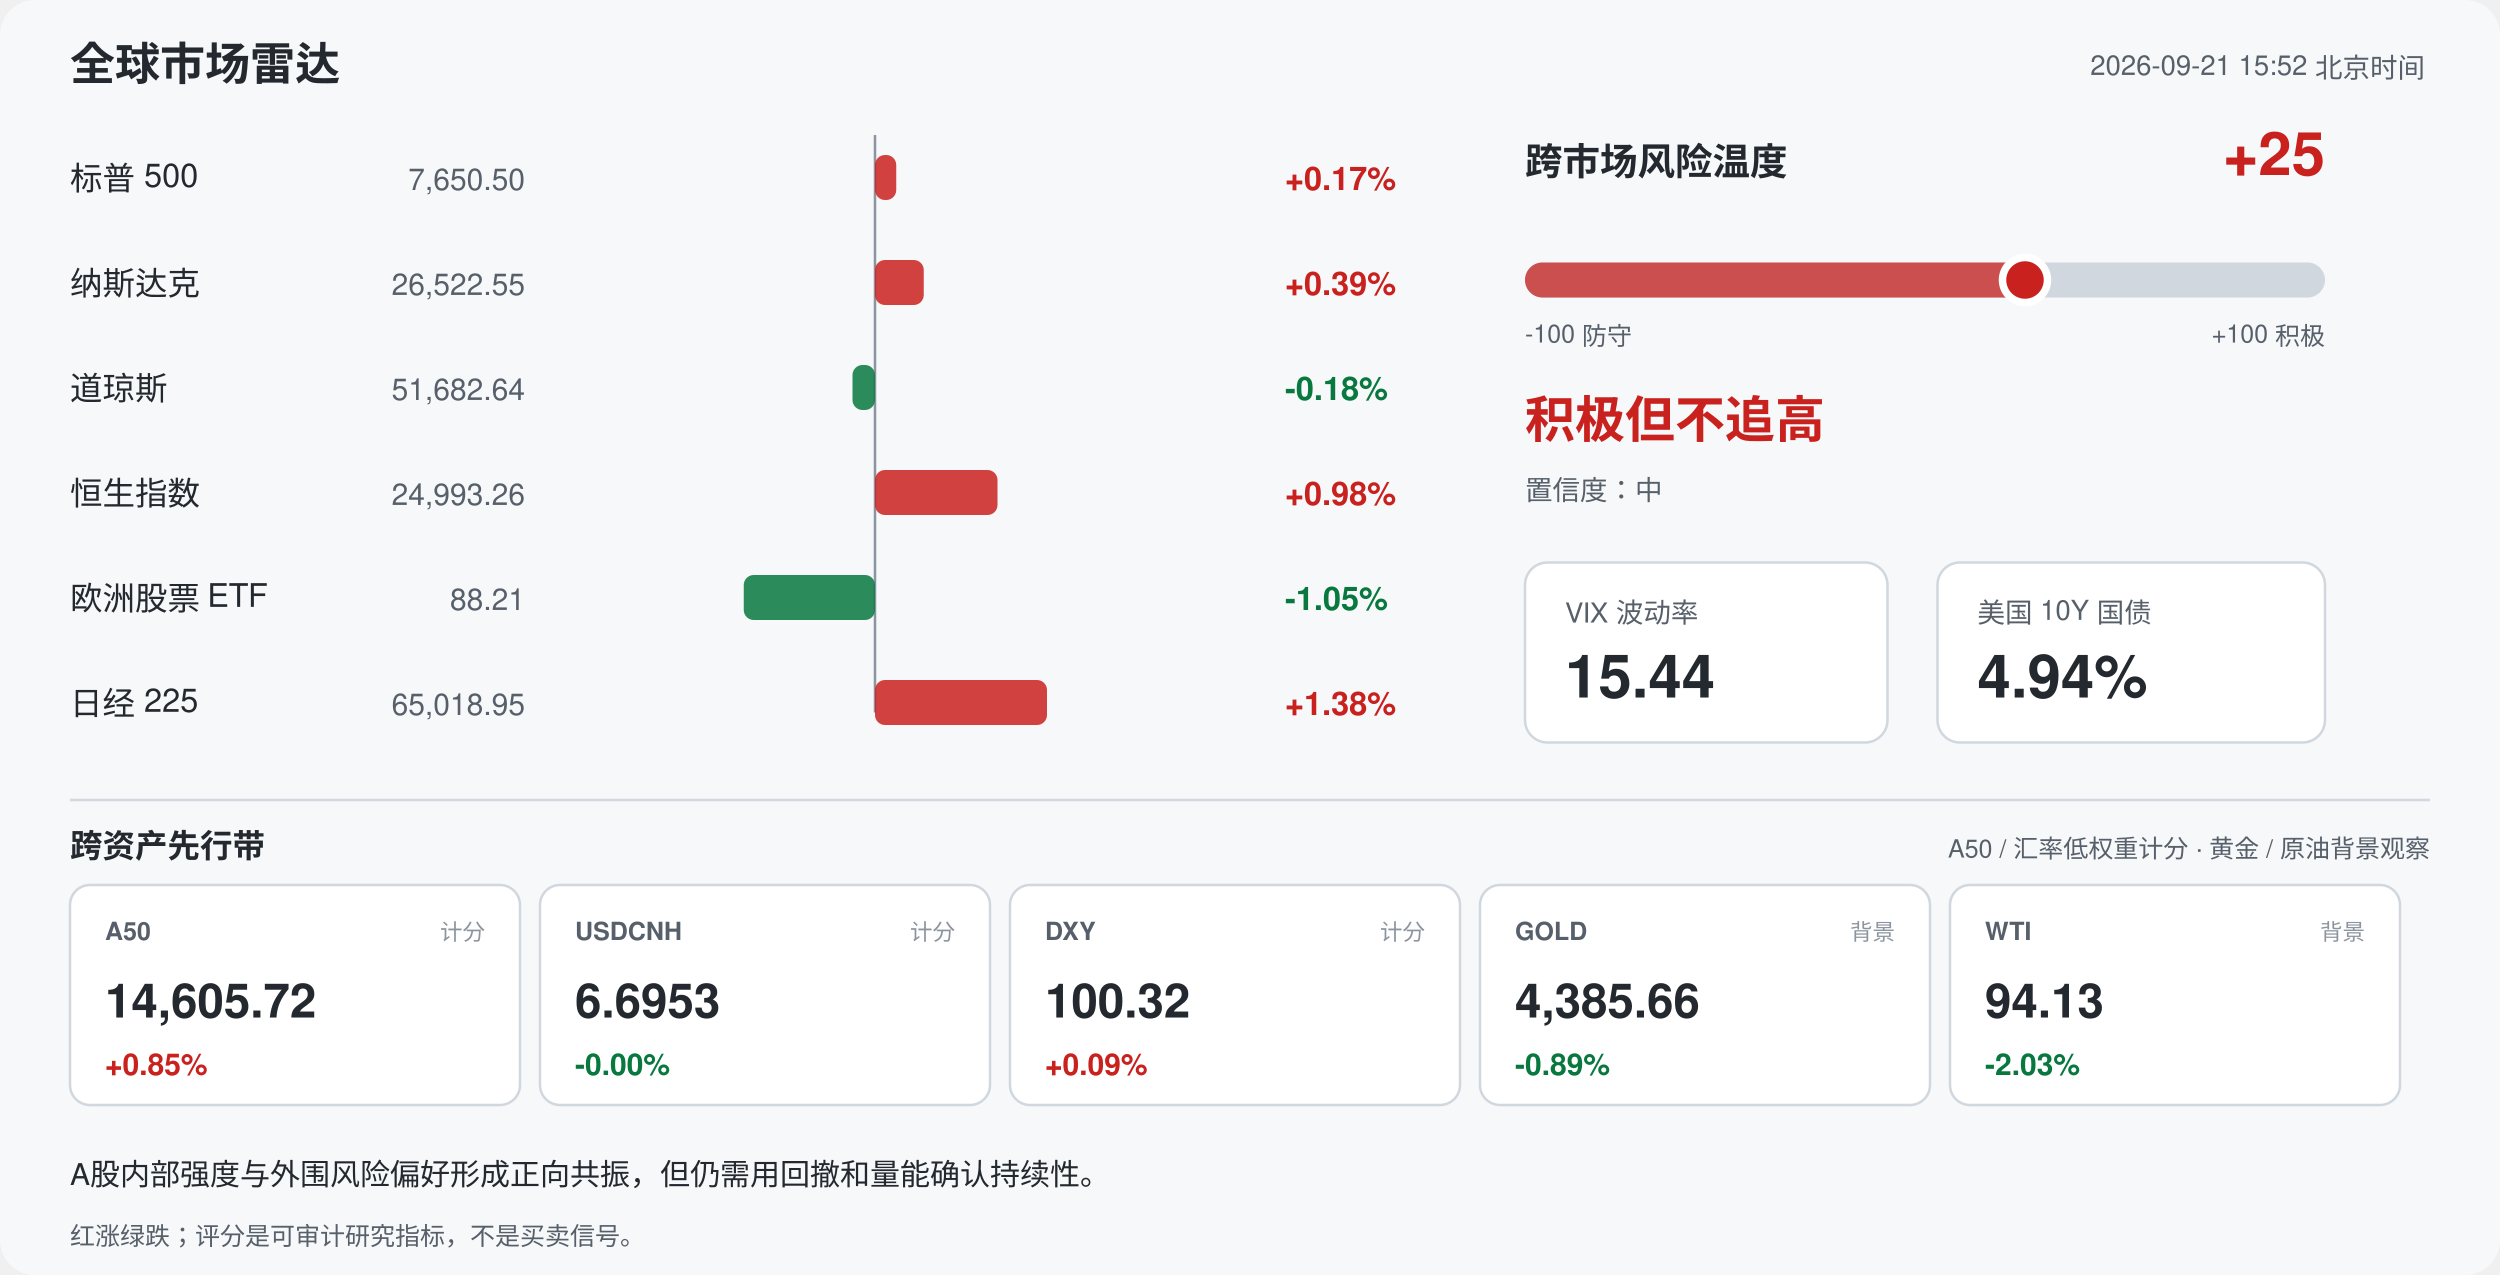
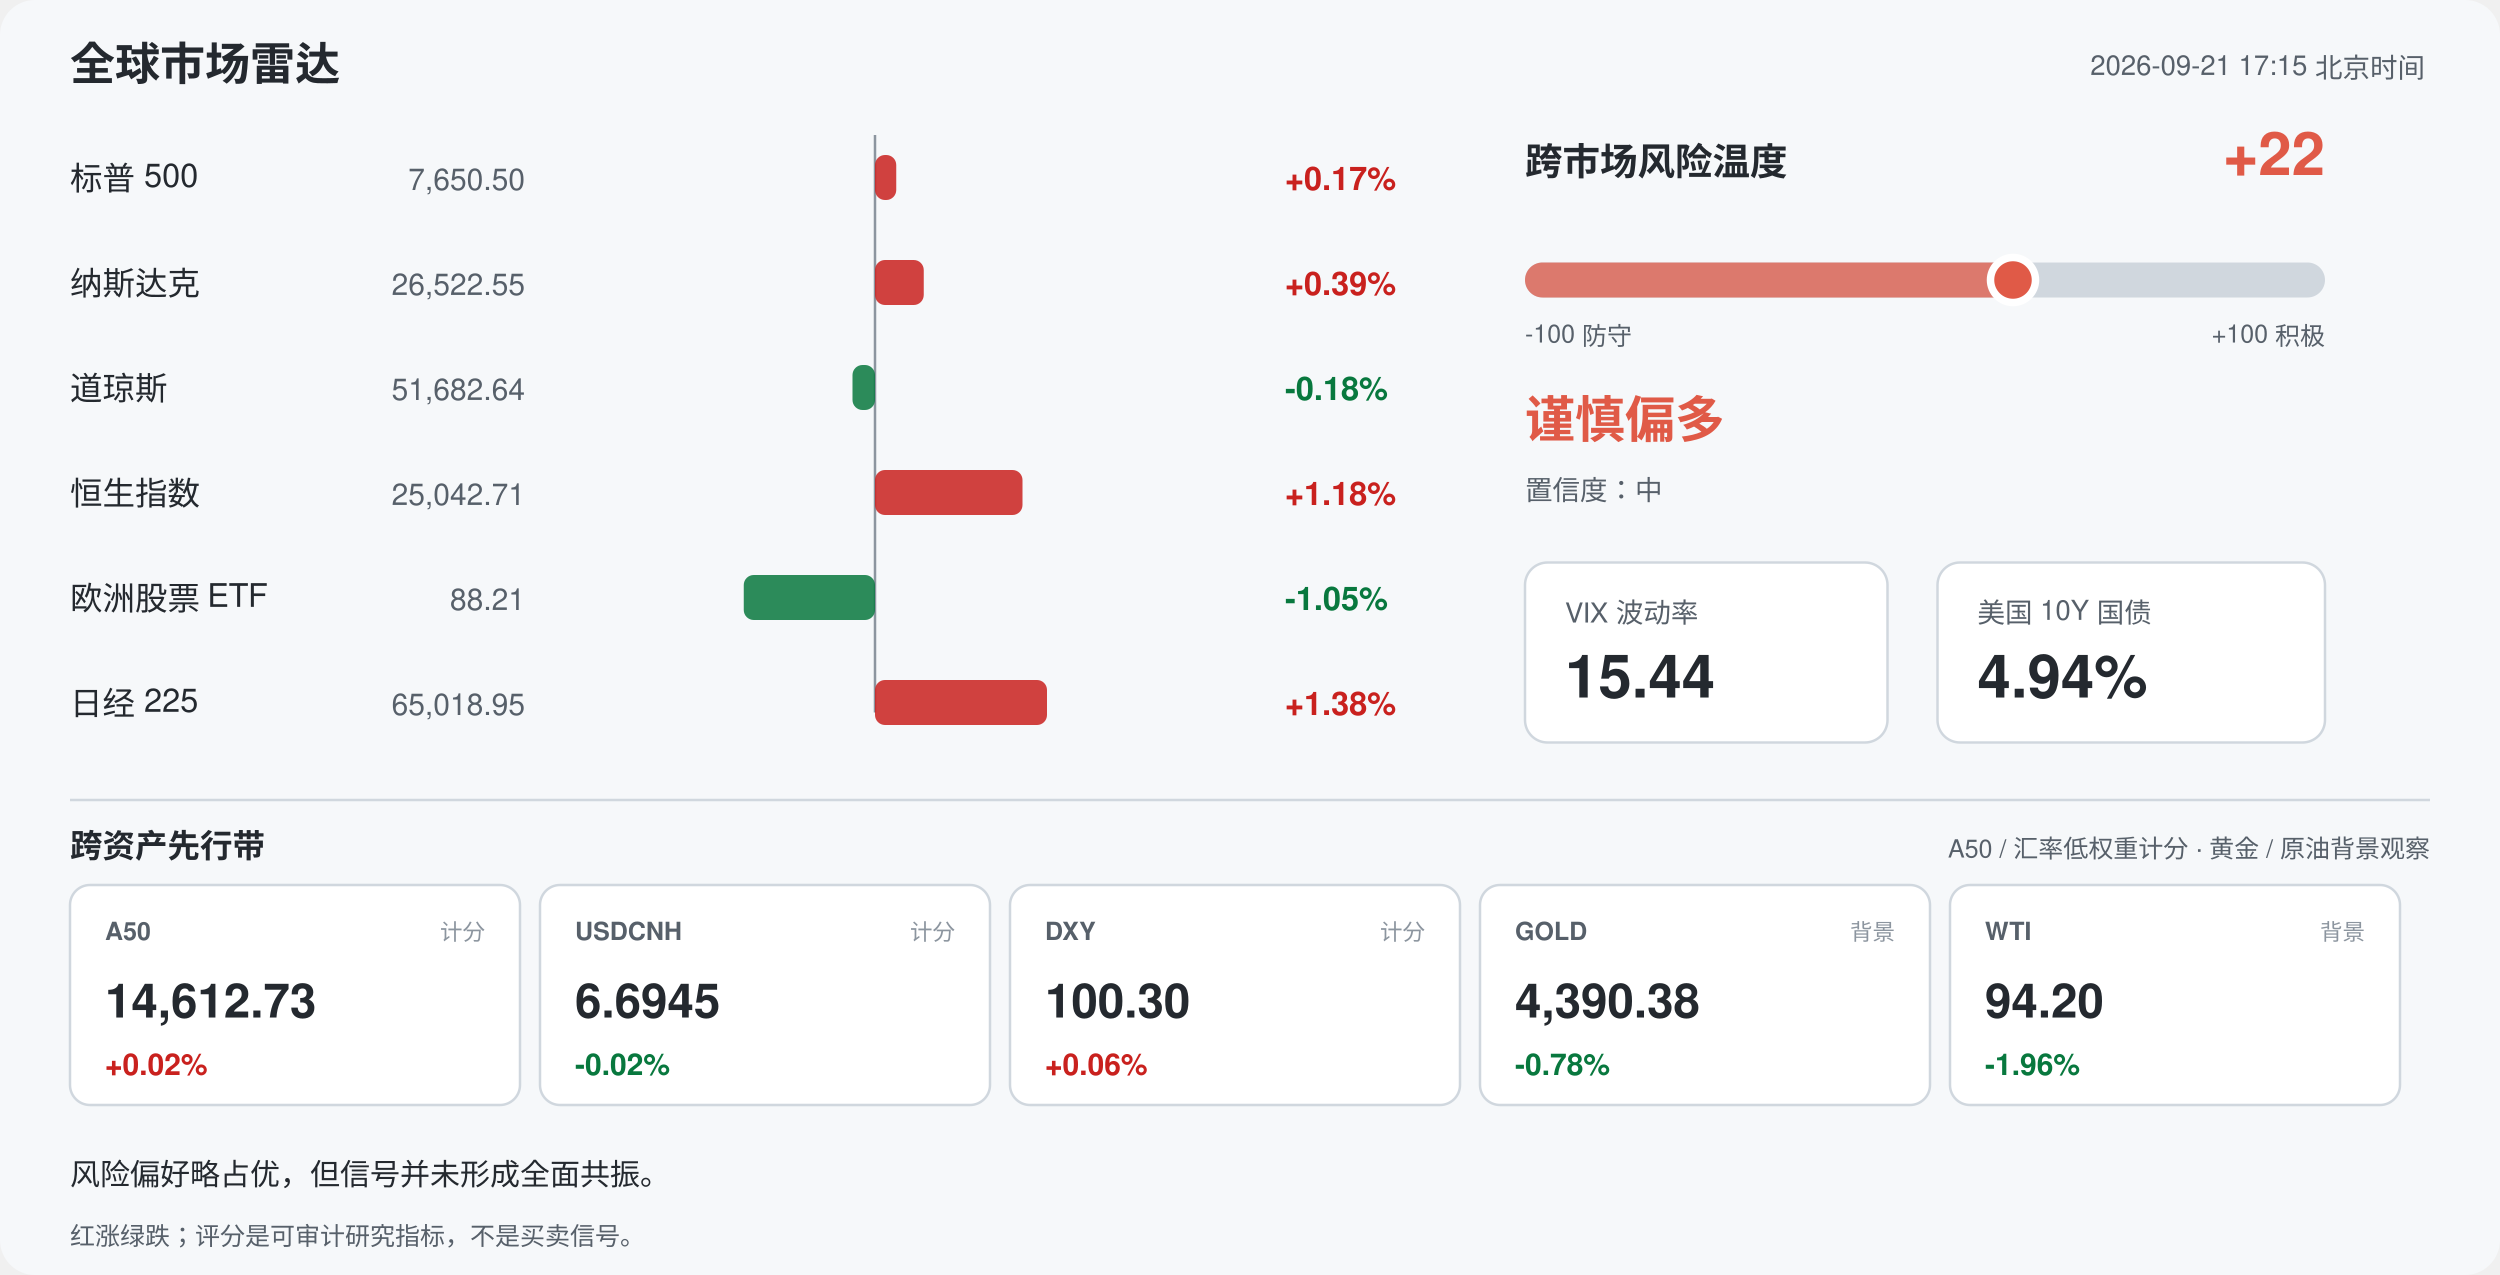
<svg xmlns="http://www.w3.org/2000/svg" width="1000" height="510" viewBox="0 0 1000 510" font-family="-apple-system,Segoe UI,Helvetica,Arial,sans-serif">
  <rect width="1000" height="510" rx="14" fill="#f6f8fa" />
  <text x="28" y="32" font-size="18" font-weight="700" fill="#24292f">全球市场雷达</text>
-   <text x="970" y="30" font-size="11" fill="#57606a" text-anchor="end">2026-09-21 15:52 北京时间</text>
+   <text x="970" y="30" font-size="11" fill="#57606a" text-anchor="end">2026-09-21 17:15 北京时间</text>
  <line x1="350" y1="54" x2="350" y2="285" stroke="#8c959f" stroke-width="1" />
  <text x="28" y="76" font-size="13" fill="#24292f">标普 500</text>
  <text x="210" y="76" font-size="12" fill="#57606a" text-anchor="end">7,650.50</text>
  <rect x="350.0" y="62" width="8.5" height="18" rx="4" fill="#c9211e" opacity="0.85" />
  <text x="514" y="76" font-size="13" font-weight="600" fill="#c9211e">+0.17%</text>
  <text x="28" y="118" font-size="13" fill="#24292f">纳斯达克</text>
  <text x="210" y="118" font-size="12" fill="#57606a" text-anchor="end">26,522.55</text>
  <rect x="350.0" y="104" width="19.5" height="18" rx="4" fill="#c9211e" opacity="0.85" />
  <text x="514" y="118" font-size="13" font-weight="600" fill="#c9211e">+0.39%</text>
  <text x="28" y="160" font-size="13" fill="#24292f">道琼斯</text>
  <text x="210" y="160" font-size="12" fill="#57606a" text-anchor="end">51,682.64</text>
  <rect x="341.0" y="146" width="9.0" height="18" rx="4" fill="#08783e" opacity="0.85" />
  <text x="514" y="160" font-size="13" font-weight="600" fill="#08783e">-0.18%</text>
  <text x="28" y="202" font-size="13" fill="#24292f">恒生指数</text>
-   <text x="210" y="202" font-size="12" fill="#57606a" text-anchor="end">24,993.26</text>
-   <rect x="350.0" y="188" width="49.0" height="18" rx="4" fill="#c9211e" opacity="0.85" />
-   <text x="514" y="202" font-size="13" font-weight="600" fill="#c9211e">+0.98%</text>
+   <text x="210" y="202" font-size="12" fill="#57606a" text-anchor="end">25,042.71</text>
+   <rect x="350.0" y="188" width="59.0" height="18" rx="4" fill="#c9211e" opacity="0.85" />
+   <text x="514" y="202" font-size="13" font-weight="600" fill="#c9211e">+1.18%</text>
  <text x="28" y="244" font-size="13" fill="#24292f">欧洲股票 ETF</text>
  <text x="210" y="244" font-size="12" fill="#57606a" text-anchor="end">88.21</text>
  <rect x="297.5" y="230" width="52.5" height="18" rx="4" fill="#08783e" opacity="0.85" />
  <text x="514" y="244" font-size="13" font-weight="600" fill="#08783e">-1.05%</text>
  <text x="28" y="286" font-size="13" fill="#24292f">日经 225</text>
  <text x="210" y="286" font-size="12" fill="#57606a" text-anchor="end">65,018.95</text>
  <rect x="350.0" y="272" width="68.8" height="18" rx="4" fill="#c9211e" opacity="0.85" />
  <text x="514" y="286" font-size="13" font-weight="600" fill="#c9211e">+1.38%</text>
  <text x="610" y="70" font-size="15" font-weight="700" fill="#24292f">跨市场风险温度</text>
-   <text x="930" y="70" font-size="24" font-weight="700" fill="#c9211e" text-anchor="end">+25</text>
+   <text x="930" y="70" font-size="24" font-weight="700" fill="#e05a47" text-anchor="end">+22</text>
  <rect x="610" y="105" width="320" height="14" rx="7" fill="#d0d7de" />
-   <rect x="610" y="105" width="200.0" height="14" rx="7" fill="#c9211e" opacity="0.75" />
-   <circle cx="810.0" cy="112" r="9" fill="#c9211e" stroke="#ffffff" stroke-width="3" />
+   <rect x="610" y="105" width="195.2" height="14" rx="7" fill="#e05a47" opacity="0.75" />
+   <circle cx="805.2" cy="112" r="9" fill="#e05a47" stroke="#ffffff" stroke-width="3" />
  <text x="610" y="137" font-size="10" fill="#57606a">-100 防守</text>
  <text x="930" y="137" font-size="10" fill="#57606a" text-anchor="end">+100 积极</text>
-   <text x="610" y="175" font-size="20" font-weight="700" fill="#c9211e">积极但不追高</text>
+   <text x="610" y="175" font-size="20" font-weight="700" fill="#e05a47">谨慎偏多</text>
  <text x="610" y="200" font-size="11" fill="#57606a">置信度：中</text>
  <rect x="610" y="225" width="145" height="72" rx="9" fill="#ffffff" stroke="#d0d7de" />
  <text x="626" y="249" font-size="11" fill="#57606a">VIX 波动率</text>
  <text x="626" y="279" font-size="24" font-weight="700" fill="#24292f">15.44</text>
  <rect x="775" y="225" width="155" height="72" rx="9" fill="#ffffff" stroke="#d0d7de" />
  <text x="791" y="249" font-size="11" fill="#57606a">美国 10Y 国债</text>
  <text x="791" y="279" font-size="24" font-weight="700" fill="#24292f">4.94%</text>
  <line x1="28" y1="320" x2="972" y2="320" stroke="#d0d7de" />
  <text x="28" y="343" font-size="13" font-weight="700" fill="#24292f">跨资产先行带</text>
  <text x="972" y="343" font-size="10" fill="#57606a" text-anchor="end">A50 / 汇率低权重计分 · 黄金 / 原油背景观察</text>
  <rect x="28" y="354" width="180" height="88" rx="8" fill="#ffffff" stroke="#d0d7de" />
  <text x="42" y="376" font-size="10" font-weight="700" fill="#57606a">A50</text>
  <text x="194" y="376" font-size="9" fill="#8c959f" text-anchor="end">计分</text>
-   <text x="42" y="407" font-size="19" font-weight="700" fill="#24292f">14,605.72</text>
-   <text x="42" y="430" font-size="12" font-weight="700" fill="#c9211e">+0.85%</text>
+   <text x="42" y="407" font-size="19" font-weight="700" fill="#24292f">14,612.73</text>
+   <text x="42" y="430" font-size="12" font-weight="700" fill="#c9211e">+0.02%</text>
  <rect x="216" y="354" width="180" height="88" rx="8" fill="#ffffff" stroke="#d0d7de" />
  <text x="230" y="376" font-size="10" font-weight="700" fill="#57606a">USDCNH</text>
  <text x="382" y="376" font-size="9" fill="#8c959f" text-anchor="end">计分</text>
-   <text x="230" y="407" font-size="19" font-weight="700" fill="#24292f">6.6953</text>
-   <text x="230" y="430" font-size="12" font-weight="700" fill="#08783e">-0.00%</text>
+   <text x="230" y="407" font-size="19" font-weight="700" fill="#24292f">6.6945</text>
+   <text x="230" y="430" font-size="12" font-weight="700" fill="#08783e">-0.02%</text>
  <rect x="404" y="354" width="180" height="88" rx="8" fill="#ffffff" stroke="#d0d7de" />
  <text x="418" y="376" font-size="10" font-weight="700" fill="#57606a">DXY</text>
  <text x="570" y="376" font-size="9" fill="#8c959f" text-anchor="end">计分</text>
-   <text x="418" y="407" font-size="19" font-weight="700" fill="#24292f">100.32</text>
-   <text x="418" y="430" font-size="12" font-weight="700" fill="#c9211e">+0.09%</text>
+   <text x="418" y="407" font-size="19" font-weight="700" fill="#24292f">100.30</text>
+   <text x="418" y="430" font-size="12" font-weight="700" fill="#c9211e">+0.06%</text>
  <rect x="592" y="354" width="180" height="88" rx="8" fill="#ffffff" stroke="#d0d7de" />
  <text x="606" y="376" font-size="10" font-weight="700" fill="#57606a">GOLD</text>
  <text x="758" y="376" font-size="9" fill="#8c959f" text-anchor="end">背景</text>
-   <text x="606" y="407" font-size="19" font-weight="700" fill="#24292f">4,385.66</text>
-   <text x="606" y="430" font-size="12" font-weight="700" fill="#08783e">-0.89%</text>
+   <text x="606" y="407" font-size="19" font-weight="700" fill="#24292f">4,390.38</text>
+   <text x="606" y="430" font-size="12" font-weight="700" fill="#08783e">-0.78%</text>
  <rect x="780" y="354" width="180" height="88" rx="8" fill="#ffffff" stroke="#d0d7de" />
  <text x="794" y="376" font-size="10" font-weight="700" fill="#57606a">WTI</text>
  <text x="946" y="376" font-size="9" fill="#8c959f" text-anchor="end">背景</text>
-   <text x="794" y="407" font-size="19" font-weight="700" fill="#24292f">94.13</text>
-   <text x="794" y="430" font-size="12" font-weight="700" fill="#08783e">-2.03%</text>
-   <text x="28" y="474" font-size="12" fill="#24292f">A股内部强度与外围风险偏好形成正向共振，但仍需用回撤和量能确认持续性。</text>
+   <text x="794" y="407" font-size="19" font-weight="700" fill="#24292f">94.20</text>
+   <text x="794" y="430" font-size="12" font-weight="700" fill="#08783e">-1.96%</text>
+   <text x="28" y="474" font-size="12" fill="#24292f">风险偏好略占优，但信号并未形成全面共振。</text>
  <text x="28" y="498" font-size="10" fill="#57606a">红涨绿跌；评分是可审计研究指标，不是买卖信号。</text>
</svg>
